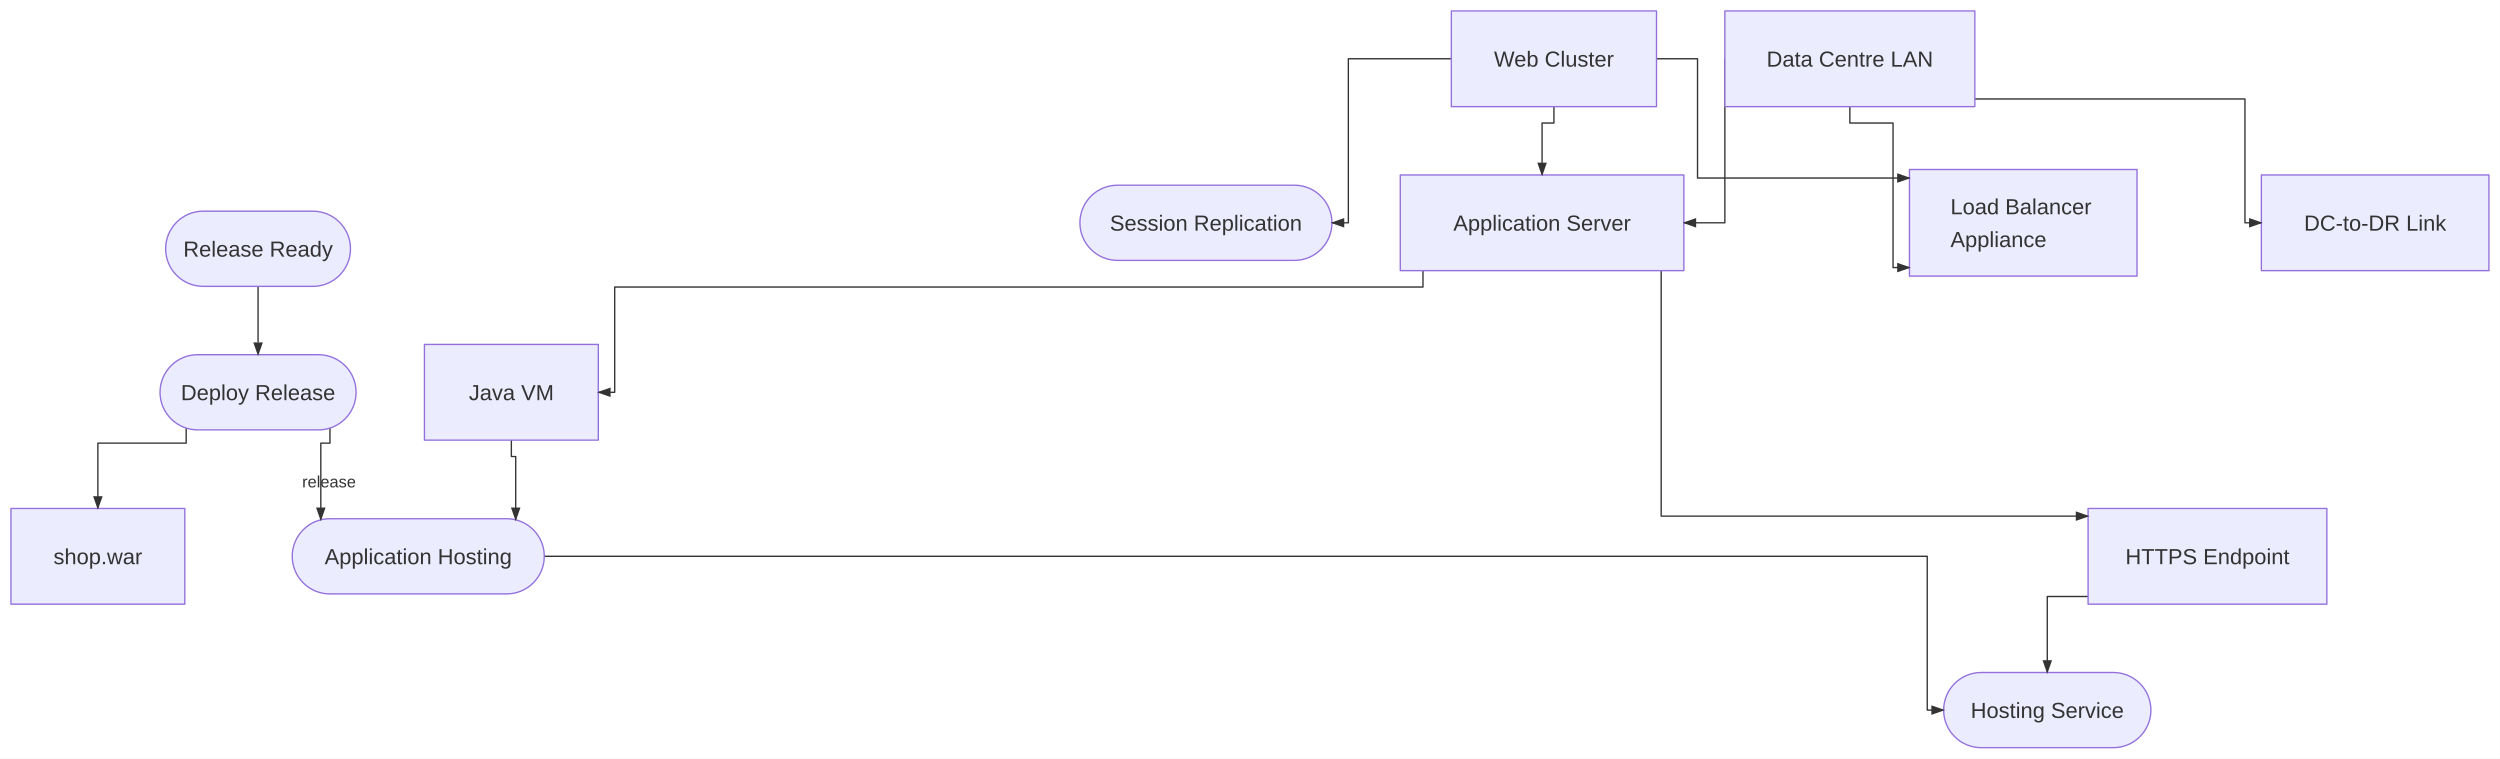
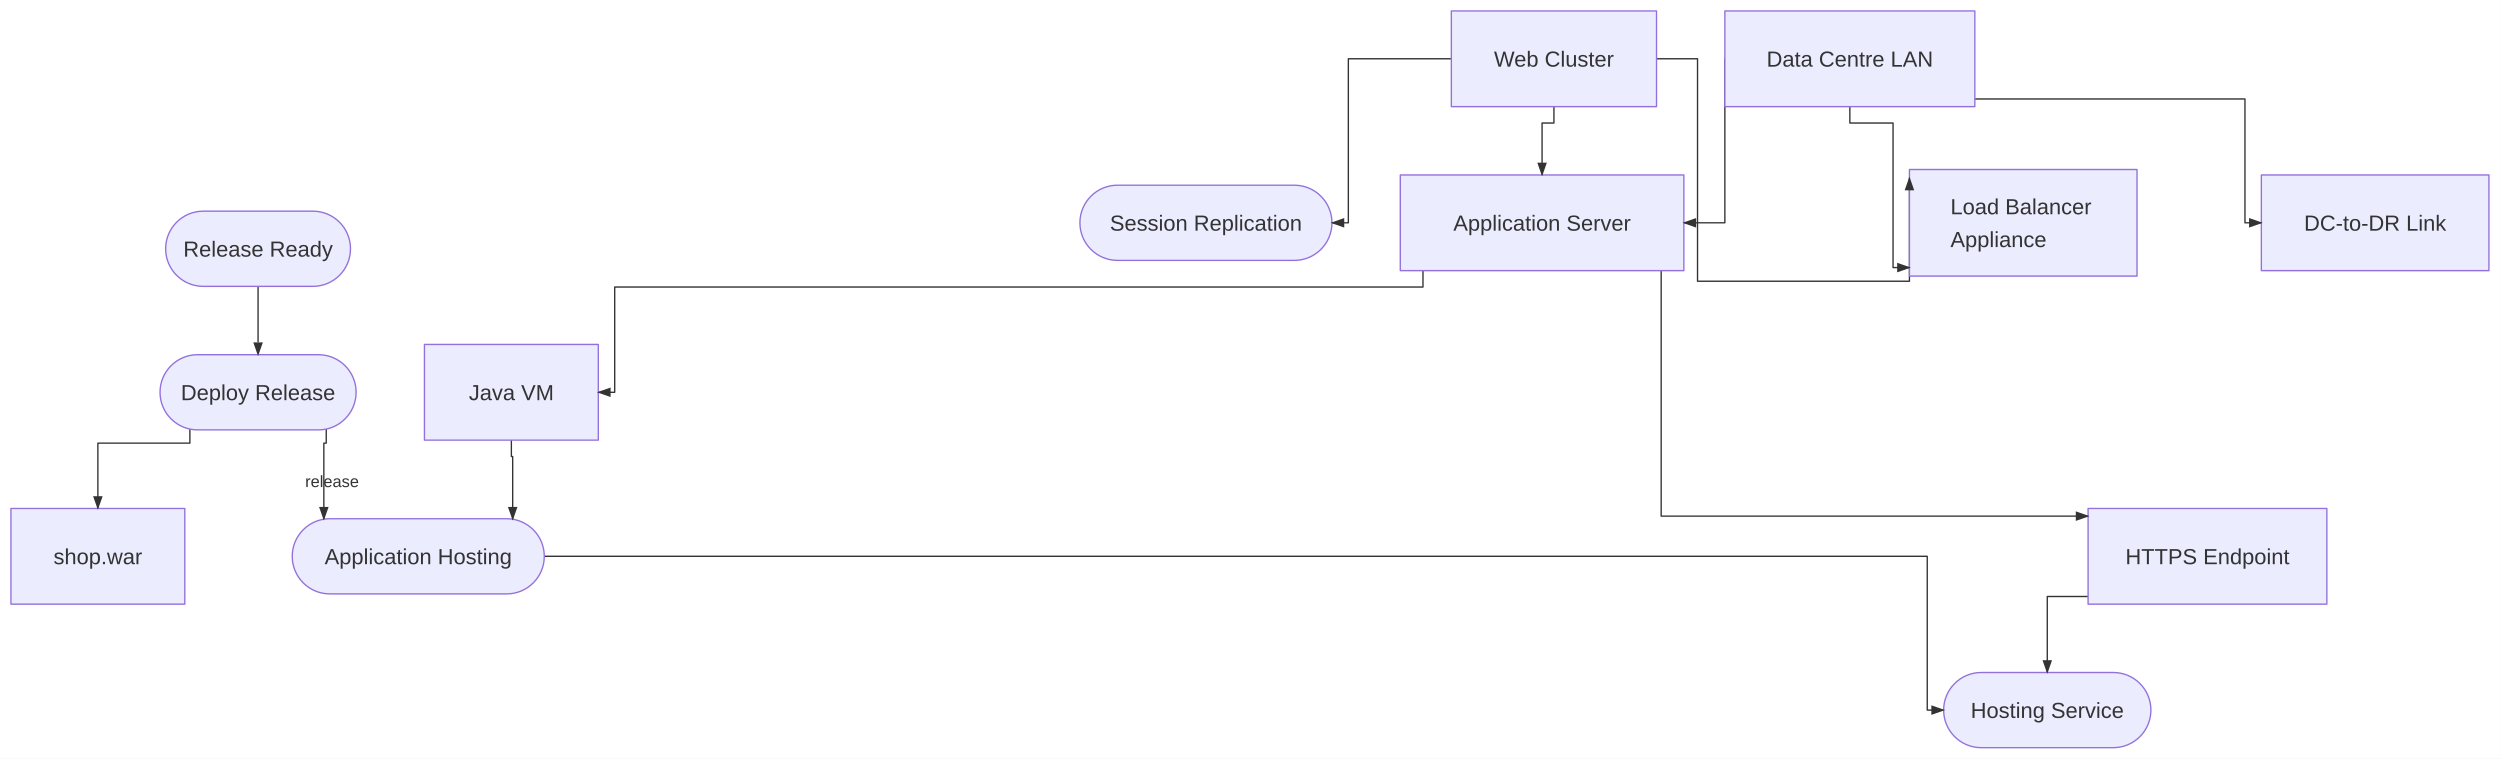
<svg xmlns="http://www.w3.org/2000/svg" width="1829" height="555" viewBox="0 0 1829 555">
  <rect x="0" y="0" width="1828.903" height="555" fill="white" />
  <path d="M1136.852,78L1136.852,90L1128.182,90L1128.182,128" fill="none" stroke="#333333" stroke-width="1" stroke-linejoin="round" stroke-linecap="round" data-edge-source="webCluster" data-edge-target="appServer" />
-   <path d="M1211.908,43L1241.91,43L1241.91,130.24L1396.95,130.24" fill="none" stroke="#333333" stroke-width="1" stroke-linejoin="round" stroke-linecap="round" data-edge-source="webCluster" data-edge-target="lbAppliance" />
+   <path d="M1211.908,43L1241.91,43L1241.91,205.76L1396.95,205.76L1396.95,130.24" fill="none" stroke="#333333" stroke-width="1" stroke-linejoin="round" stroke-linecap="round" data-edge-source="webCluster" data-edge-target="lbAppliance" />
  <path d="M1061.796,43L986.454,43L986.454,163L974.454,163" fill="none" stroke="#333333" stroke-width="1" stroke-linejoin="round" stroke-linecap="round" data-edge-source="webCluster" data-edge-target="replicate" />
  <path d="M1041.05,198L1041.05,210L449.718,210L449.718,287L437.718,287" fill="none" stroke="#333333" stroke-width="1" stroke-linejoin="round" stroke-linecap="round" data-edge-source="appServer" data-edge-target="jvm" />
  <path d="M1215.314,198L1215.314,377.6L1527.644,377.6" fill="none" stroke="#333333" stroke-width="1" stroke-linejoin="round" stroke-linecap="round" data-edge-source="appServer" data-edge-target="httpsPort" />
-   <path d="M374.118,322L374.118,334L377.291,334L377.291,380.302" fill="none" stroke="#333333" stroke-width="1" stroke-linejoin="round" stroke-linecap="round" data-edge-source="jvm" data-edge-target="hosting" />
+   <path d="M374.118,322L374.118,334L375.076,334L375.076,379.851" fill="none" stroke="#333333" stroke-width="1" stroke-linejoin="round" stroke-linecap="round" data-edge-source="jvm" data-edge-target="hosting" />
  <path d="M398.197,407L1409.974,407L1409.974,519.5L1421.974,519.5" fill="none" stroke="#333333" stroke-width="1" stroke-linejoin="round" stroke-linecap="round" data-edge-source="hosting" data-edge-target="hostingSvc" />
  <path d="M1527.644,436.4L1497.789,436.4L1497.789,492" fill="none" stroke="#333333" stroke-width="1" stroke-linejoin="round" stroke-linecap="round" data-edge-source="httpsPort" data-edge-target="hostingSvc" />
  <line x1="188.799" y1="209.5" x2="188.799" y2="250.5" stroke="#333333" stroke-width="1" stroke-linecap="butt" data-edge-source="releaseReady" data-edge-target="deploy" />
-   <path d="M136.205,313.194L136.205,324.205L71.6,324.205L71.6,372" fill="none" stroke="#333333" stroke-width="1" stroke-linejoin="round" stroke-linecap="round" data-edge-source="deploy" data-edge-target="shopWar" />
-   <path d="M241.393,313.194L241.393,324.205L234.705,324.205L234.705,380.302" fill="none" stroke="#333333" stroke-width="1" stroke-linejoin="round" stroke-linecap="round" data-edge-source="deploy" data-edge-target="hosting" />
-   <text x="240.705" y="356.574" text-anchor="middle" fill="#333333" font-family="&quot;trebuchet ms&quot;, verdana, arial, sans-serif" font-size="12" font-weight="normal">
-     <tspan x="240.705" dy="0">release</tspan>
+   <path d="M138.913,313.91L138.913,324.205L71.6,324.205L71.6,372" fill="none" stroke="#333333" stroke-width="1" stroke-linejoin="round" stroke-linecap="round" data-edge-source="deploy" data-edge-target="shopWar" />
+   <path d="M238.685,313.91L238.685,324.205L236.92,324.205L236.92,379.851" fill="none" stroke="#333333" stroke-width="1" stroke-linejoin="round" stroke-linecap="round" data-edge-source="deploy" data-edge-target="hosting" />
+   <text x="242.92" y="356.348" text-anchor="middle" fill="#333333" font-family="&quot;trebuchet ms&quot;, verdana, arial, sans-serif" font-size="12" font-weight="normal">
+     <tspan x="242.92" dy="0">release</tspan>
  </text>
  <path d="M1261.908,43L1261.908,163L1231.91,163" fill="none" stroke="#333333" stroke-width="1" stroke-linejoin="round" stroke-linecap="round" data-edge-source="lan" data-edge-target="appServer" />
  <path d="M1353.348,78L1353.348,90L1384.95,90L1384.95,195.76L1396.95,195.76" fill="none" stroke="#333333" stroke-width="1" stroke-linejoin="round" stroke-linecap="round" data-edge-source="lan" data-edge-target="lbAppliance" />
  <path d="M1444.788,72.4L1642.407,72.4L1642.407,163L1654.407,163" fill="none" stroke="#333333" stroke-width="1" stroke-linejoin="round" stroke-linecap="round" data-edge-source="lan" data-edge-target="dcLink" />
  <path d="M1261.91,8 H1444.79 V78 H1261.91 Z" fill="#ECECFF" stroke="#9370DB" stroke-width="1" stroke-linejoin="round" stroke-linecap="round" />
  <path d="M1061.8,8 H1211.91 V78 H1061.8 Z" fill="#ECECFF" stroke="#9370DB" stroke-width="1" stroke-linejoin="round" stroke-linecap="round" />
  <path d="M1024.45,128 H1231.91 V198 H1024.45 Z" fill="#ECECFF" stroke="#9370DB" stroke-width="1" stroke-linejoin="round" stroke-linecap="round" />
  <path d="M1654.41,128 H1820.9 V198 H1654.41 Z" fill="#ECECFF" stroke="#9370DB" stroke-width="1" stroke-linejoin="round" stroke-linecap="round" />
  <path d="M1396.95,124 H1563.45 V202 H1396.95 Z" fill="#ECECFF" stroke="#9370DB" stroke-width="1" stroke-linejoin="round" stroke-linecap="round" />
  <path d="M817.56,135.5 H946.95 A27.5,27.5 0 0 1 946.95,190.5 H817.56 A27.5,27.5 0 0 1 817.56,135.5 Z" fill="#ECECFF" stroke="#9370DB" stroke-width="1" stroke-linejoin="round" stroke-linecap="round" />
  <path d="M148.68,154.5 H228.92 A27.5,27.5 0 0 1 228.92,209.5 H148.68 A27.5,27.5 0 0 1 148.68,154.5 Z" fill="#ECECFF" stroke="#9370DB" stroke-width="1" stroke-linejoin="round" stroke-linecap="round" />
  <path d="M144.58,259.5 H233.02 A27.5,27.5 0 0 1 233.02,314.5 H144.58 A27.5,27.5 0 0 1 144.58,259.5 Z" fill="#ECECFF" stroke="#9370DB" stroke-width="1" stroke-linejoin="round" stroke-linecap="round" />
  <path d="M310.52,252 H437.72 V322 H310.52 Z" fill="#ECECFF" stroke="#9370DB" stroke-width="1" stroke-linejoin="round" stroke-linecap="round" />
  <path d="M241.3,379.5 H370.7 A27.5,27.5 0 0 1 370.7,434.5 H241.3 A27.5,27.5 0 0 1 241.3,379.5 Z" fill="#ECECFF" stroke="#9370DB" stroke-width="1" stroke-linejoin="round" stroke-linecap="round" />
  <path d="M1527.64,372 H1702.33 V442 H1527.64 Z" fill="#ECECFF" stroke="#9370DB" stroke-width="1" stroke-linejoin="round" stroke-linecap="round" />
  <path d="M8,372 H135.2 V442 H8 Z" fill="#ECECFF" stroke="#9370DB" stroke-width="1" stroke-linejoin="round" stroke-linecap="round" />
  <path d="M1449.47,492 H1546.1 A27.5,27.5 0 0 1 1546.1,547 H1449.47 A27.5,27.5 0 0 1 1449.47,492 Z" fill="#ECECFF" stroke="#9370DB" stroke-width="1" stroke-linejoin="round" stroke-linecap="round" />
  <polygon points="1128.182,129 1124.682,119 1131.682,119" fill="#333333" stroke="none" />
-   <polygon points="1397.95,130.24 1387.95,133.74 1387.95,126.74" fill="#333333" stroke="none" />
+   <polygon points="1396.95,129.24 1400.45,139.24 1393.45,139.24" fill="#333333" stroke="none" />
  <polygon points="973.454,163 983.454,159.5 983.454,166.5" fill="#333333" stroke="none" />
  <polygon points="436.718,287 446.718,283.5 446.718,290.5" fill="#333333" stroke="none" />
  <polygon points="1528.644,377.6 1518.644,381.1 1518.644,374.1" fill="#333333" stroke="none" />
-   <polygon points="377.291,381.302 373.791,371.302 380.791,371.302" fill="#333333" stroke="none" />
+   <polygon points="375.076,380.851 371.576,370.851 378.576,370.851" fill="#333333" stroke="none" />
  <polygon points="1422.974,519.5 1412.974,523 1412.974,516" fill="#333333" stroke="none" />
  <polygon points="1497.789,493 1494.289,483 1501.289,483" fill="#333333" stroke="none" />
  <polygon points="188.799,260.5 185.299,250.5 192.299,250.5" fill="#333333" stroke="none" />
  <polygon points="71.6,373 68.1,363 75.1,363" fill="#333333" stroke="none" />
-   <polygon points="234.705,381.302 231.205,371.302 238.205,371.302" fill="#333333" stroke="none" />
+   <polygon points="236.92,380.851 233.42,370.851 240.42,370.851" fill="#333333" stroke="none" />
  <polygon points="1230.91,163 1240.91,159.5 1240.91,166.5" fill="#333333" stroke="none" />
  <polygon points="1397.95,195.76 1387.95,199.26 1387.95,192.26" fill="#333333" stroke="none" />
  <polygon points="1655.407,163 1645.407,166.5 1645.407,159.5" fill="#333333" stroke="none" />
  <text x="1353.348" y="48.76" text-anchor="middle" fill="#333" font-family="&quot;trebuchet ms&quot;, verdana, arial, sans-serif" font-size="16" font-weight="normal">Data Centre LAN</text>
  <text x="1136.852" y="48.76" text-anchor="middle" fill="#333" font-family="&quot;trebuchet ms&quot;, verdana, arial, sans-serif" font-size="16" font-weight="normal">Web Cluster</text>
  <text x="1128.182" y="168.76" text-anchor="middle" fill="#333" font-family="&quot;trebuchet ms&quot;, verdana, arial, sans-serif" font-size="16" font-weight="normal">Application Server</text>
  <text x="1737.655" y="168.76" text-anchor="middle" fill="#333" font-family="&quot;trebuchet ms&quot;, verdana, arial, sans-serif" font-size="16" font-weight="normal">DC-to-DR Link</text>
  <text y="156.76" text-anchor="start" fill="#333" font-family="&quot;trebuchet ms&quot;, verdana, arial, sans-serif" font-size="16" font-weight="normal">
    <tspan x="1426.95" dy="0">Load Balancer</tspan>
    <tspan x="1426.95" dy="24">Appliance</tspan>
  </text>
  <text x="882.255" y="168.76" text-anchor="middle" fill="#333" font-family="&quot;trebuchet ms&quot;, verdana, arial, sans-serif" font-size="16" font-weight="normal">Session Replication</text>
  <text x="188.799" y="187.76" text-anchor="middle" fill="#333" font-family="&quot;trebuchet ms&quot;, verdana, arial, sans-serif" font-size="16" font-weight="normal">Release Ready</text>
  <text x="188.799" y="292.76" text-anchor="middle" fill="#333" font-family="&quot;trebuchet ms&quot;, verdana, arial, sans-serif" font-size="16" font-weight="normal">Deploy Release</text>
  <text x="374.118" y="292.76" text-anchor="middle" fill="#333" font-family="&quot;trebuchet ms&quot;, verdana, arial, sans-serif" font-size="16" font-weight="normal">Java VM</text>
  <text x="305.998" y="412.76" text-anchor="middle" fill="#333" font-family="&quot;trebuchet ms&quot;, verdana, arial, sans-serif" font-size="16" font-weight="normal">Application Hosting</text>
  <text x="1614.988" y="412.76" text-anchor="middle" fill="#333" font-family="&quot;trebuchet ms&quot;, verdana, arial, sans-serif" font-size="16" font-weight="normal">HTTPS Endpoint</text>
  <text x="71.6" y="412.76" text-anchor="middle" fill="#333" font-family="&quot;trebuchet ms&quot;, verdana, arial, sans-serif" font-size="16" font-weight="normal">shop.war</text>
  <text x="1497.789" y="525.26" text-anchor="middle" fill="#333" font-family="&quot;trebuchet ms&quot;, verdana, arial, sans-serif" font-size="16" font-weight="normal">Hosting Service</text>
</svg>
